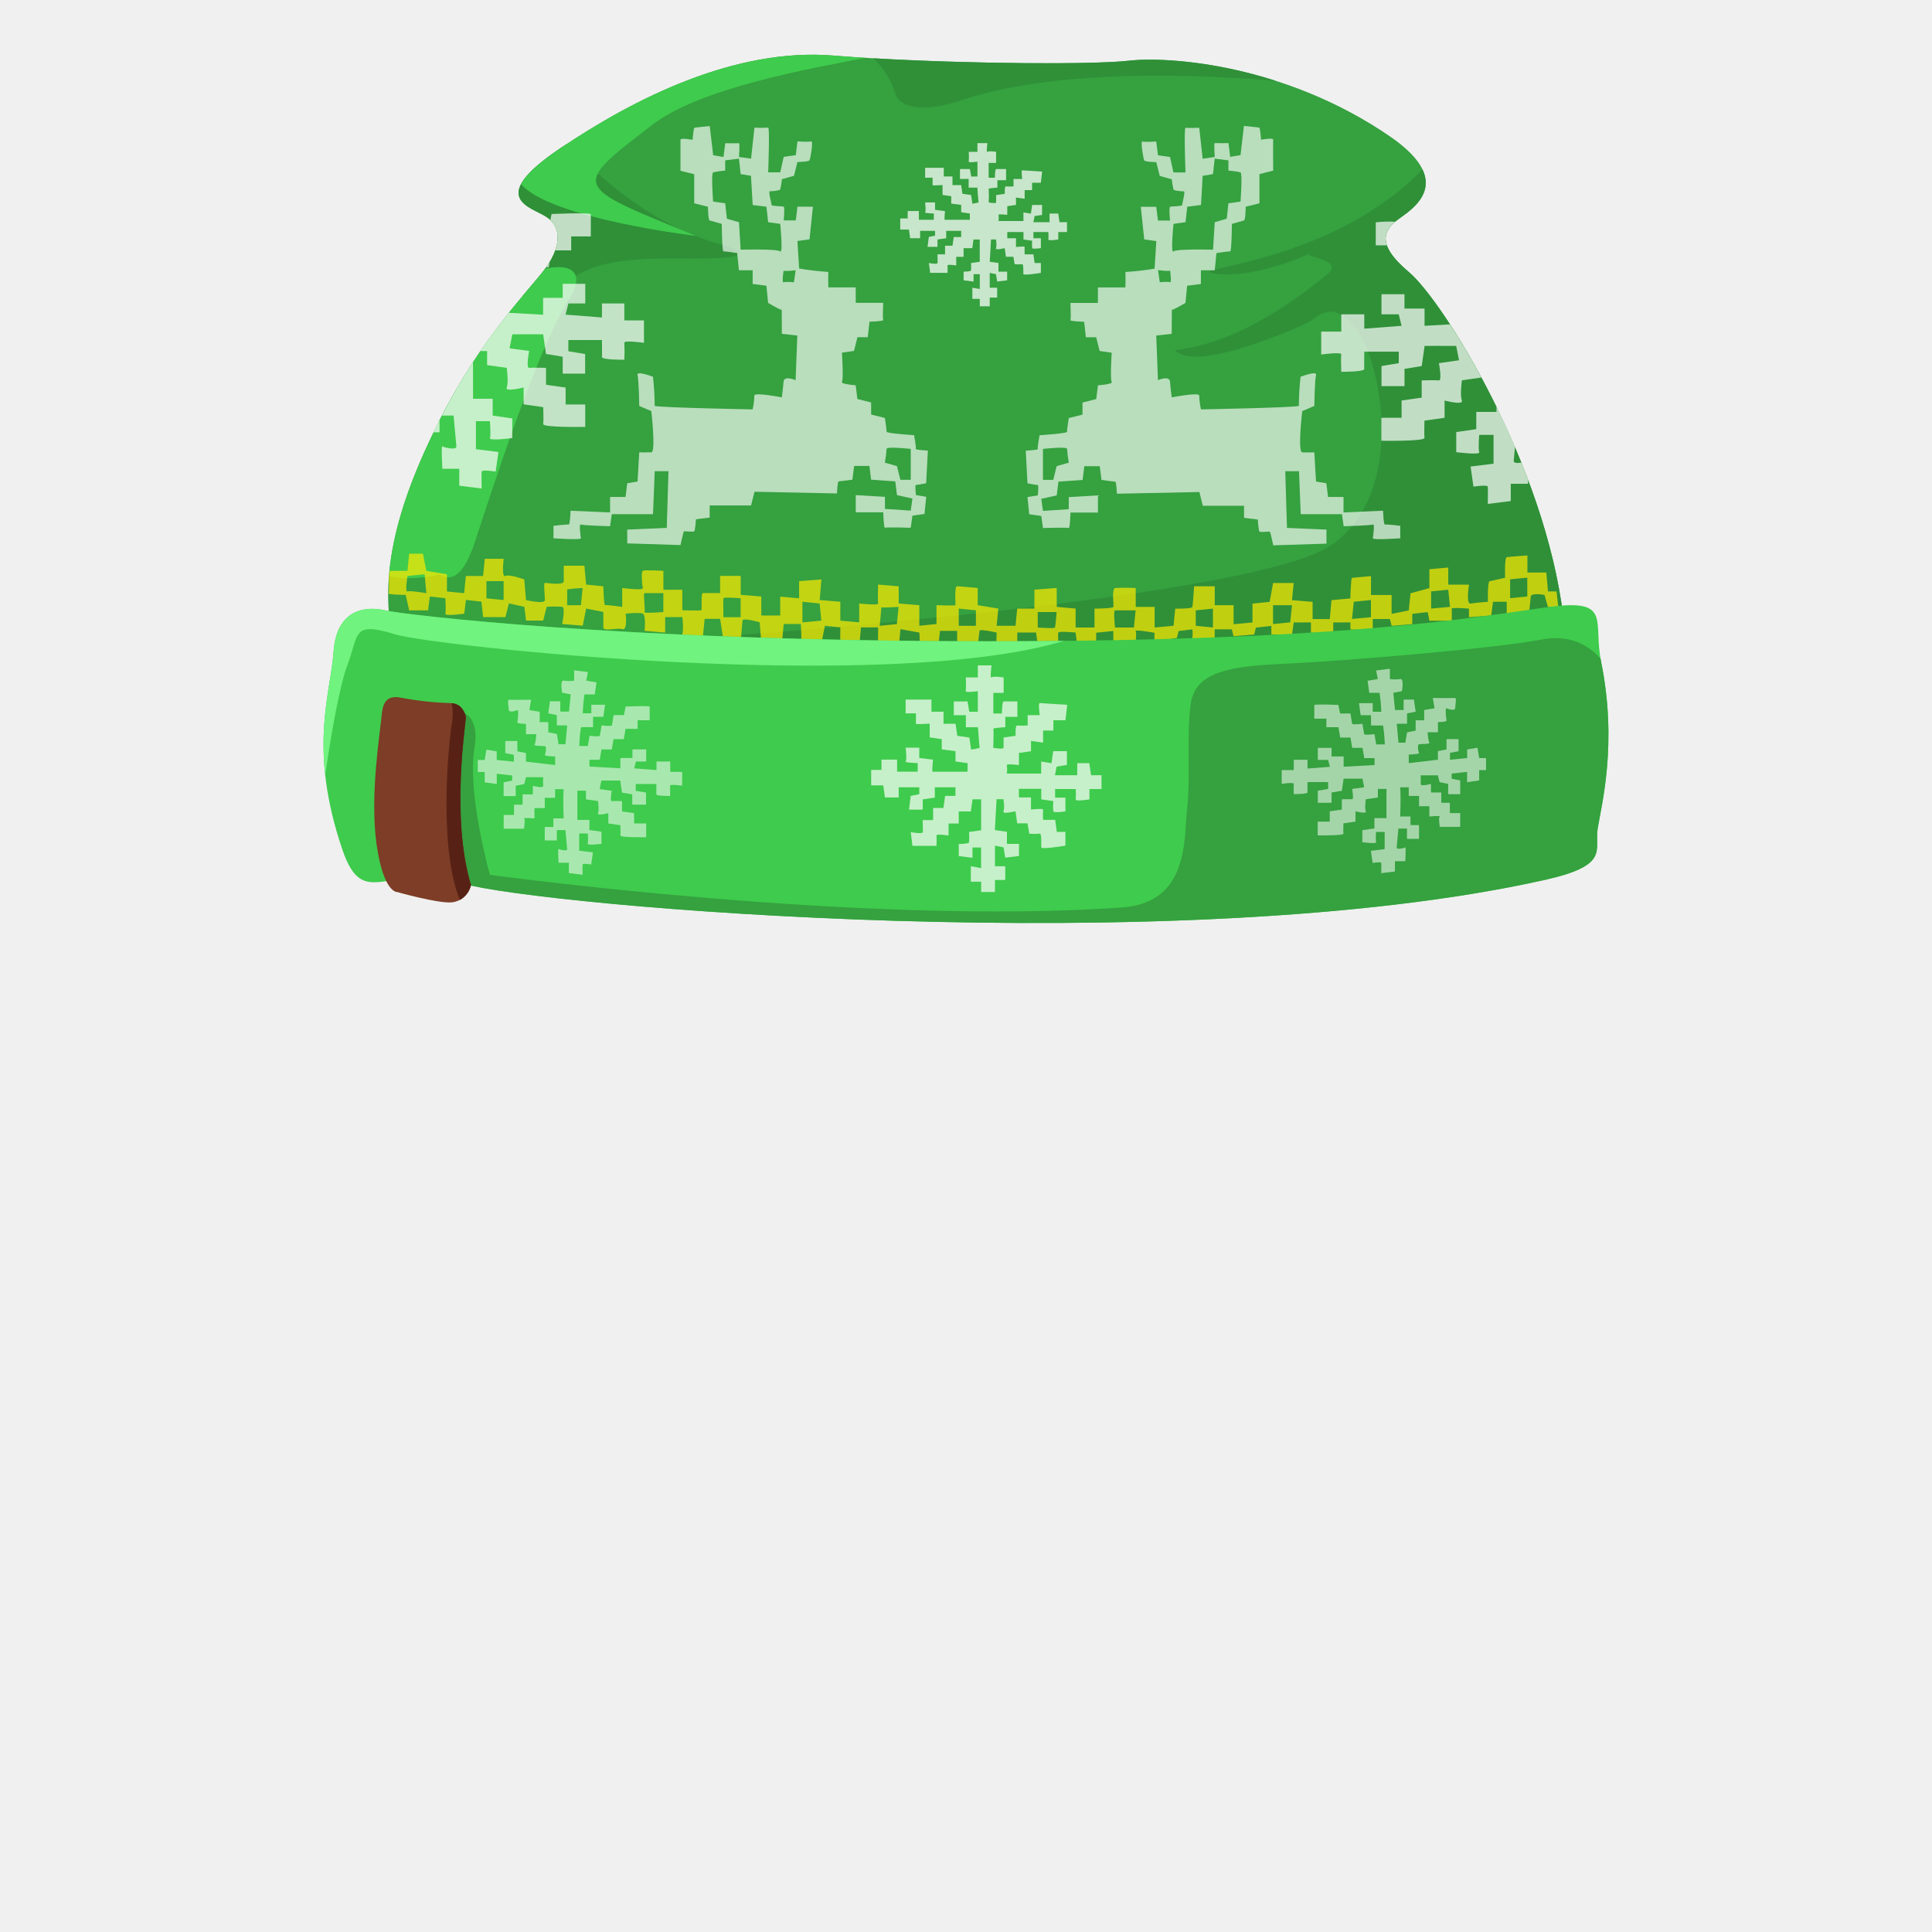
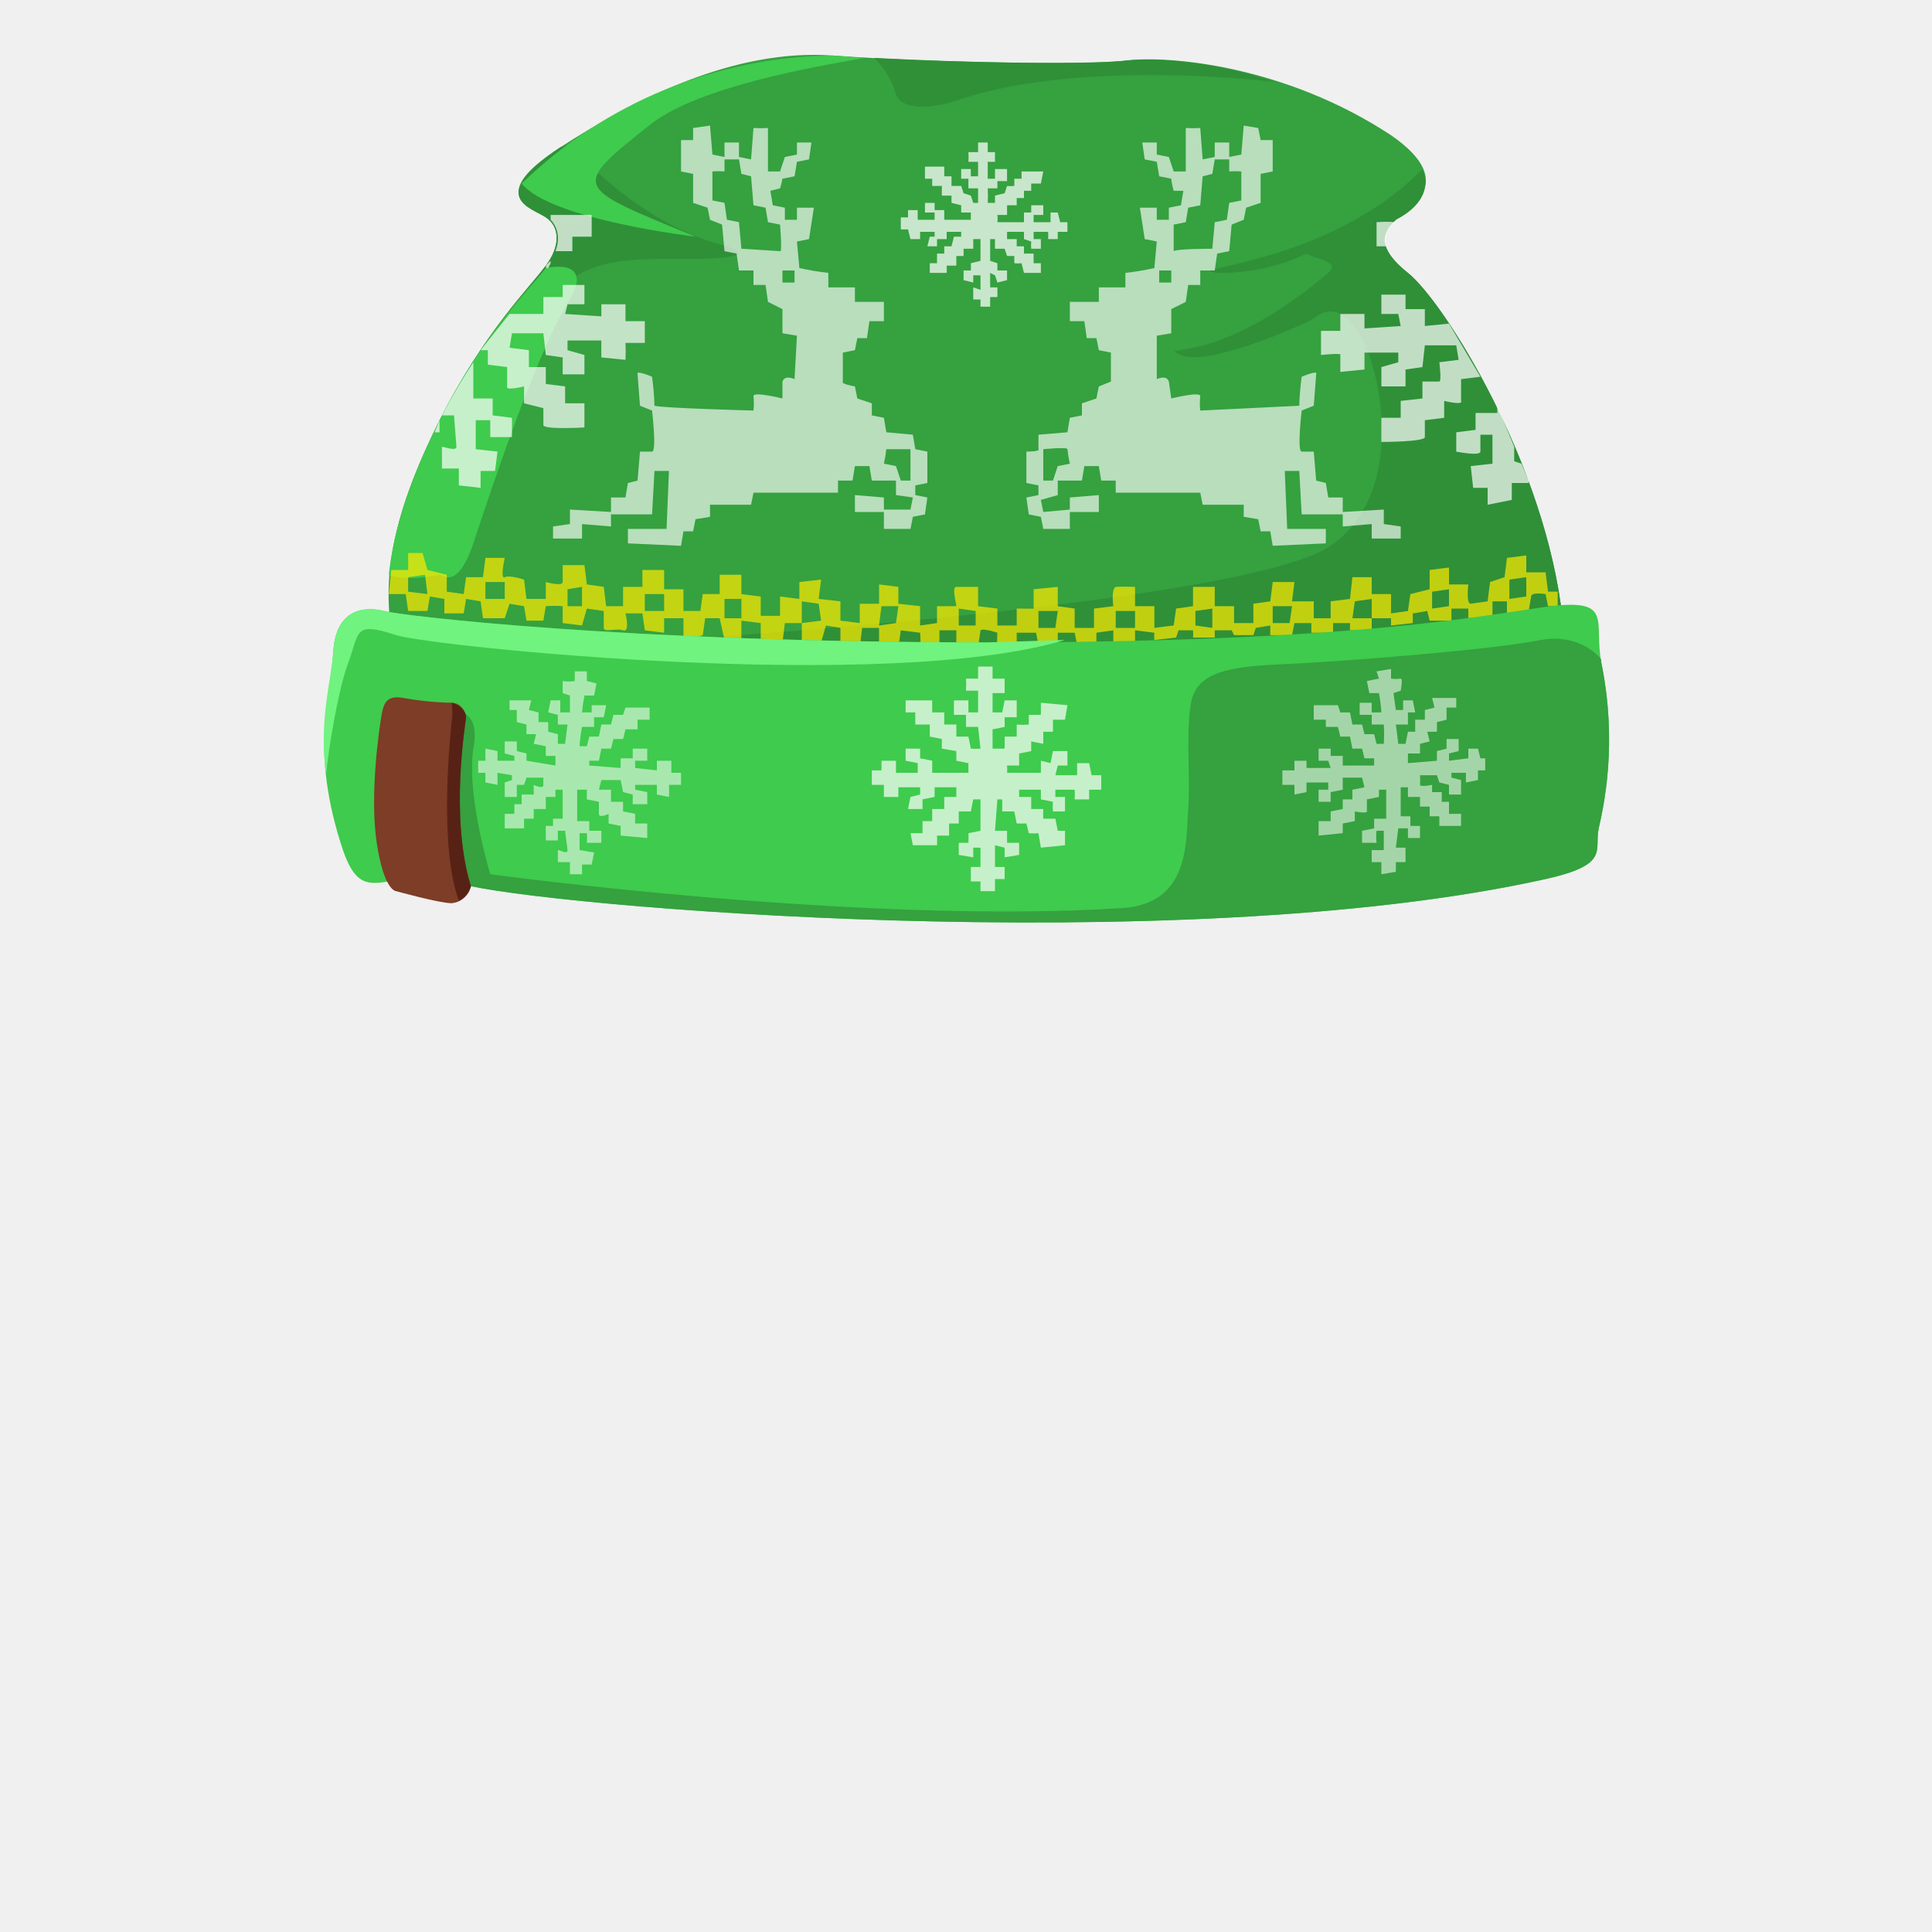
<svg xmlns="http://www.w3.org/2000/svg" id="Assets" viewBox="0 0 800 800">
  <defs>
-     <style>.cls-1{fill:#35a13f;}.cls-2{fill:#2f9038;}.cls-3{fill:#3fcb4d;}.cls-4{opacity:0.65;}.cls-5{fill:#fff;}.cls-6{opacity:0.7;}.cls-7{fill:#ffea00;}.cls-8{fill:#70f37f;}.cls-9{fill:#7d3d26;}.cls-10{fill:#572215;}.cls-11{opacity:0.55;}.cls-12{opacity:0.73;}</style>
+     <style>.cls-1{fill:#35a13f}.cls-3{fill:#3fcb4d}.cls-4{opacity:.65}.cls-5{fill:#fff}.cls-6{opacity:.7}.cls-11{opacity:.55}</style>
  </defs>
  <g id="b">
-     <g id="c">
-       <path class="cls-1" d="M647.35,255.57c-7.58-63.26-49.69-130.94-64-142.95s-9.55-17.66-5-21.33,26.19-14.94-2.85-34.85c-43.26-29.68-91.25-33.22-108.1-31.29S385.59,26.32,345.09,23,263,40.51,232,61.42s-12.12,24.18-5.69,28.45,5.86,12.18,0,20.62-26.52,28-44.57,64-25.78,65.93-18,95.3c29.8,112.69,491.2,49,483.62-14.23Z" />
-     </g>
-     <g id="d">
-       <path class="cls-2" d="M295.31,106.93c20.08-.68,5.69-5,5.69-5-32.42-8.26-54.35-30.59-66.41-42.26-.86.58-1.73,1.14-2.58,1.72-31,20.9-12.12,24.18-5.69,28.45s5.86,12.18,0,20.62c-1.92,2.79-5.48,6.8-10,12.21,4.28,1.9,10.49,1.93,17.84-5.1C248,104.39,275.23,107.62,295.31,106.93ZM370.7,38.66c2.09,6.53,12.81,7.78,27.38,2.84,41.74-14.13,106.94-10.06,130.32-8-26.78-8.6-50.22-9.6-61-8.37-14.7,1.67-66,1.32-105.78-1a32.7,32.7,0,0,1,9.06,14.51ZM647.35,255.57c-7.58-63.26-49.69-130.94-64-142.95s-9.55-17.66-5-21.33c3.39-2.73,16.12-9.6,10.69-21.09-38.89,40.07-101.95,40.91-85.37,43.14,13.73,1.83,33.07-5.66,37.81-8-.16-.19,0-.37.59-.56.88-.27.57,0-.59.56,1.07,1.19,14.73,2.75,8.42,8-47.34,39.26-72,28.44-60.45,33.42s48.91-11.39,52.62-13.51,9.9-9.93,19.92,3.55,20.56,67.32-10.67,88.9-235.29,37.08-290.88,40.54S249.14,282.48,247,285.45c-1.88,2.54,275.41,6.48,353.71,7.55,30.1-11.48,48.25-24.46,46.69-37.43Z" />
-     </g>
-     <g id="e">
-       <path class="cls-3" d="M270.42,51.46c19.58-15,64.88-23.07,88-27.5-4.65-.28-9.13-.61-13.34-.95C304.6,19.71,263,40.51,232,61.42c-9.51,6.43-14.33,11.18-16.24,14.81C227.72,90.5,288.2,97.69,288.2,97.69,237.35,76.74,235.67,78,270.42,51.46Zm-44.65,59.8c-6.5,8.83-26.49,28.32-44,63.24-11.72,23.35-19.08,44.17-20.68,63.95,7,2.2,20.68,0,20.68-.66,0-.8,7.63,8.36,14.68-12.8s25.43-79.27,39.12-101C243,112.27,235.78,109,225.77,111.26Z" />
-     </g>
+     <path id="c" d="M647 256c-7-64-49-131-64-143s-9-18-5-22 27-15-2-35c-44-29-92-33-109-31s-81 1-122-2-82 18-113 38-12 25-6 29 6 12 0 20-26 28-44 64-26 66-18 96c30 112 491 49 483-14Z" class="cls-1" />
+     <path id="d" d="M295 107c20-1 6-5 6-5-32-8-54-31-66-42l-3 1c-31 21-12 25-6 29s6 12 0 20l-10 13c5 2 11 2 18-5 14-14 41-10 61-11Zm76-68c2 6 13 7 27 2 42-14 107-10 130-7-26-9-50-10-61-9-14 2-66 1-105-1a33 33 0 0 1 9 15Zm276 217c-7-64-49-131-64-143s-9-18-5-22c4-2 16-9 11-21-39 40-102 41-85 43a83 83 0 0 0 37-8c2 2 15 3 9 8-47 40-72 29-61 34s49-12 53-14 10-10 20 4 21 67-11 89-235 37-291 40-11 16-13 19 275 7 354 8c30-11 48-24 46-37Z" style="fill:#2f9038" />
+     <path id="e" d="M270 51c20-15 65-23 88-27l-13-1a188 188 0 0 0-129 53c12 15 72 22 72 22-51-21-52-20-18-47Zm-44 60c-7 9-27 29-44 63-12 24-19 45-21 64 7 3 21 0 21 0 0-1 7 8 14-13s26-79 40-101c7-12 0-15-10-13Z" class="cls-3" />
  </g>
  <g id="f" class="cls-4">
-     <path class="cls-5" d="M379.23,200.81c.44.05,4.27-.71,4.27-.71l.71-13.51s-5.25-.28-5-.71-.71-5.69-.71-5.69-11.45-.73-11.38-1.42-.71-5.69-.71-5.69l-5.69-1.43v-5l-5.69-1.43-.71-5.69s-6.4-.46-5.69-1.42,0-12.09,0-12.09l5-.71,1.42-5.69h4.27l.71-6.4s6-.19,5.69-.71,0-7.11,0-7.11H354.34V119H343s-.13-4,0-6.4a112.86,112.86,0,0,1-12.09-1.42l-.71-11.38,5-.71,1.42-13.51h-6.4l-.71,5.69h-5s.53-5.44,0-5.69-5-.18-5-.71-1.48-5.75-.71-5.69,4-.25,4.27-.71a27,27,0,0,0,.71-4.27l5-1.42,1.42-5.69s4.62-.09,5-.71,1.66-8.14.71-7.83-5.69,0-5.69,0l-.71,5.69-5,.71-1.42,6.4h-5s.71-18.69,0-18.49a51,51,0,0,1-5.69,0L311,65.69,306,65s.43-5.74,0-5.69-5.69,0-5.69,0L299.58,65l-4.27-.71-1.42-12.09s-6.12.59-6.4.71-.72,5-.72,5-5-1-5,0,0,12.8,0,12.8l5.69,1.43V84.18l5.69,1.42s.05,5.53.71,5.69,5,1.42,5,1.42.11,11.47.71,11.38,5.69.71,5.69.71l.71,7.11h5.69v5.69l5.69.71.71,7.12s5.09,3,5.63,2.88c0-1.06,0-1.36.06,0,0,0,0,0-.06,0,0,2.63.06,9.92.06,9.92l6.4.71-.71,18.49s-4.77-2.16-5,.71-.71,6.4-.71,6.4-11.56-2.27-11.38-.71a28.38,28.38,0,0,1-.71,5.69s-37.36-.7-40.54-1.42a113.39,113.39,0,0,0-.71-12.09s-6.94-2.68-6.4-.71.71,12.8.71,12.8l5,2.13s1.94,17,0,17.07-5,0-5,0L264,199.39l-4.27.71-.71,5.69h-6.4v6.4l-16.36-.71s-.22,5.72-.71,5.69-6.86.43-6.4.71c.1.58,0,5,0,5s11.47.83,11.38,0-.89-6.1,0-5.69,12.09.71,12.09.71l.71-5h17.07l.71-17.78h5.69l-.71,23.47-16.36.71V225l22.05.71s1.2-5.57,1.42-5.69,3.88.35,4.27,0,.71-5,.71-5l5.69-.71v-5H311l1.42-5.69,34.14.71s.22-5,.71-5,5.69-.71,5.69-.71l.71-5.69H360l.71,5.69,10,.71.71,5.69,6.4,1.42-.71,5-10.67-.71v-5l-12.09-.71v7.11h11.38s.21,6.71.71,6.4,10.67,0,10.67,0l.71-5,5-.71.71-7.11-4.27-.71S378.79,200.77,379.23,200.81Zm-56.18-96.72c-1.29-1.11-16.36-.71-16.36-.71L306,92l-5-1.42-.71-6.4-5-.71s-.89-11.68,0-12.1a29.56,29.56,0,0,1,5-.71V66.4l5.69-.71.71,6.4,4.27.71.71,12.09,5.69.71.71,6.4,5,.71S324.33,105.2,323.05,104.09Zm5.69,12.8s-3.52-.37-4.27,0-.12-4.13,0-4.86c.26.46,5-.12,5-.12Zm48.36,81.79h-4.27L371.41,193l-5-1.42a51,51,0,0,0,.71-5.69c-.07-1.14,10,0,10,0v12.8Z" />
+     <path d="m379 201 5-1v-13l-5-1-1-6-11-1-1-6-5-1v-5l-6-2-1-5s-6-1-5-2v-12l5-1 1-5h4l1-7h6v-8h-12v-6h-11v-6a113 113 0 0 1-12-2l-1-11 5-1 2-13h-7v5h-5v-5l-5-1-1-6 4-1a27 27 0 0 0 1-4l5-1 1-6 5-1 1-7h-6v5l-5 1-2 6h-5V53a51 51 0 0 1-6 0l-1 13-5-1v-6h-6v6l-5-1-1-12-7 1v5h-5v13l5 1v12l6 2 1 5 5 2 1 11 5 1 1 7h6v6h5l1 7 6 3c0-1 0-1 0 0v10l6 1-1 18s-4-2-5 1v7s-12-3-12-1a28 28 0 0 1 0 6s-38-1-41-2a113 113 0 0 0-1-12s-7-3-6-1l1 13 5 2s2 17 0 17h-5l-1 12-4 1-1 6h-6v6l-17-1v6l-7 1v5h12v-6l12 1v-5h17l1-18h6l-1 24h-16v6l22 1 1-6h4l1-5 6-1v-5h17l1-5h35v-5h6l1-6h6l1 6h10v6l7 1-1 5h-11v-5l-12-1v7h12v7h11l1-5 5-1 1-7-5-1v-4Zm-56-97-16-1-1-11-5-1-1-7-5-1V71a30 30 0 0 1 5 0v-5h6l1 6 4 1 1 12 5 1 1 6 5 1s1 12 0 11Zm6 13h-5v-5h5Zm48 82h-4l-2-6-5-1a51 51 0 0 0 1-6h10v13Z" class="cls-5" />
  </g>
  <g id="g" class="cls-6">
-     <path class="cls-5" d="M578,107.48v.06h0Zm-.27-15.67a49.13,49.13,0,0,0-8.06.26v9.52h4.61c-1.59-4.57.81-7.55,3.45-9.78Zm27.62,74c-.89-2.08,0-8.33,0-8.33l8.07-1.16c-4.43-8.23-8.86-15.66-13-22l-10.54.59v-7.14h-8.32v-5.94h-9.52v8.33h7.15l1.18,4.75-15.45,1.19v-5.94h-9.52v7.14h-8.32v9.51s8.56-1.24,8.32,0,0,7.14,0,7.14,9.61.08,9.52-1.18,0-7.14,0-7.14H579.2v4.75l-7.15,1.19v8.32h9.52v-7.14l7.14-1.18,1.18-8.33s8.82-.06,13.09,0l1.18,5.94-8.33,1.19s1.37,7.3,0,7.14-7.14,0-7.14,0v7.14l-8.32,1.19V173H572v9.51s18,.3,17.84-1.19,0-7.14,0-7.14l8.33-1.18v-7.14s8,2.07,7.14,0ZM630,191.55c-1.62.27-3.32.28-3.2-.75.07-.77.29-3.16.53-5.69-2.46-5.78-5-11.37-7.66-16.72v2.18H611.3v7.14L603,178.9v8.33s10,1.31,9.51,0,0-7.15,0-7.15h5.94V192l-9.51,1.19,1.18,8.32s5.8-.91,5.94,0,0,7.15,0,7.15l9.52-1.19v-7.14h7.14s0-.61.09-1.51c-.92-2.45-1.87-4.86-2.83-7.26Z" />
+     <path d="M578 107v1Zm0-15a49 49 0 0 0-8 0v10h4c-1-5 1-8 4-10Zm27 74v-9l8-1-13-22-10 1v-7h-8v-6h-10v8h7l1 5-15 1v-6h-10v7h-8v10s9-1 8 0v7l10-1v-7h14v4l-7 2v8h10v-7l7-1 1-9h13l1 6-8 1s1 8 0 8h-7v7l-9 1v7h-8v10s18 0 18-2v-7l8-1v-7s8 2 7 0Zm25 26-3-1v-6l-7-17v3h-9v7l-8 1v8s10 2 10 0v-7h5v12l-9 1 1 9h6v7l10-2v-7h7v-1l-3-7Z" class="cls-5" />
  </g>
  <g id="h" class="cls-6">
-     <path class="cls-5" d="M227.6,108.49c-.4.67-.82,1.33-1.28,2a1.33,1.33,0,0,1-.12.16h1l.36-2.14Zm2.31-4.8h6.61V97.9h8.12V88.62c-2.6-.64-16.24,0-16.24,0l-.51,2.52c3.26,3.1,3.78,7.54,2,12.55ZM204,165.13h-8.12V149.87A250.1,250.1,0,0,0,183,172.08h4.82s1,11,1.16,12.76-5.21.39-5.8,0,0,9.28,0,9.28h7v7l9.27,1.16s-.15-6.06,0-7,5.79,0,5.79,0l1.16-8.12L197.07,186V174.39h5.8s.44,5.68,0,7,9.27,0,9.27,0v-8.12L204,172.08v-7ZM179.53,179H182v-5c-.08.16-.17.31-.26.47-.77,1.53-1.51,3-2.23,4.55Zm79-46.34v-7h-9.27v5.8l-15.07-1.18,1.16-4.63h7v-8.12H233v5.79h-8.11v7l-14.24-.8c-3.63,4.55-7.63,9.81-11.77,15.85h2.82v5.8l8.12,1.15s.86,6.09,0,8.12,7,0,7,0v7l8.12,1.15s.19,5.5,0,7,17.39,1.17,17.39,1.17v-9.28h-8.11v-7l-8.12-1.16v-7s-5.62-.17-7,0,0-7,0-7L211,144.23l1.15-5.8c4.17-.05,12.76,0,12.76,0l1.16,8.12,6.94,1.16v7h9.28v-8.12l-6.95-1.15v-4.64h13.91s.09,5.73,0,7,9.28,1.16,9.28,1.16a66.14,66.14,0,0,0,0-7c-.24-1.22,8.12,0,8.12,0v-9.28h-8.12Z" />
+     <path d="m228 108-2 2a1 1 0 0 1 0 1h1l1-2Zm2-4h7v-6h8v-9h-17v2c3 3 4 8 2 13Zm-26 61h-8v-15a250 250 0 0 0-13 22h5l1 13c0 2-5 0-6 0v9h7v7l9 1v-7h6l1-8-9-1v-12h6v7h9v-8l-8-1v-7Zm-24 14h2v-5l-2 5Zm79-46v-7h-10v5l-15-1 1-4h7v-8h-9v5h-8v7h-14l-12 15h3v6l8 1v8c-1 2 7 0 7 0v7l8 2v7c0 2 17 1 17 1v-10h-8v-7l-8-1v-7h-7v-7l-8-1 1-6h13l1 9 7 1v7h9v-8l-7-2v-4h14v7l10 1a66 66 0 0 0 0-7h8v-9h-8Z" class="cls-5" />
  </g>
  <g id="i" class="cls-4">
-     <path class="cls-5" d="M573.39,217.17c-.49,0-.71-5.69-.71-5.69l-16.36.71v-6.4h-6.4l-.71-5.69-4.27-.71-.71-12.09s-3,.1-5,0,0-17.07,0-17.07l5-2.13s.18-10.83.71-12.8-6.4.71-6.4.71a110.48,110.48,0,0,0-.71,12.09c-3.19.72-40.54,1.42-40.54,1.42a28.38,28.38,0,0,1-.71-5.69c.18-1.56-11.38.71-11.38.71s-.5-3.52-.71-6.4-5-.71-5-.71l-.71-18.49,6.4-.71s.06-7.29.06-9.92c0,0-.06,0-.06,0,0-1.32,0-1,.06,0,.55.11,5.63-2.88,5.63-2.88l.71-7.12,5.69-.71v-5.69H503l.71-7.11s5.1-.8,5.69-.71.71-11.38.71-11.38,4.33-1.26,5-1.42.71-5.69.71-5.69l5.69-1.42V72.09l5.69-1.43s-.07-11.82,0-12.8-5,0-5,0-.43-4.86-.71-5-6.4-.71-6.4-.71l-1.42,12.09-4.27.71-.71-5.69s-5.26.06-5.69,0S503,65,503,65l-5,.72-1.42-12.81a51,51,0,0,1-5.69,0c-.71-.2,0,18.49,0,18.49h-5L484.49,65l-5-.71-.71-5.69s-4.74.31-5.69,0,.35,7.2.71,7.83,5,.71,5,.71l1.42,5.69,5,1.42a27,27,0,0,0,.71,4.27c.31.46,3.5.77,4.27.71s-.73,5.15-.71,5.69-4.45.46-5,.71,0,5.69,0,5.69h-5l-.71-5.69h-6.4l1.42,13.51,5,.71-.71,11.38A112.86,112.86,0,0,1,466,112.62c.13,2.42,0,6.4,0,6.4H454.62v6.41H443.24s.29,6.59,0,7.11,5.69.71,5.69.71l.71,6.4h4.27l1.42,5.69,5,.71s-.71,11.13,0,12.09-5.69,1.42-5.69,1.42l-.71,5.69-5.69,1.43v5l-5.69,1.43s-.79,5-.71,5.69-11.38,1.42-11.38,1.42-1,5.26-.71,5.69-5,.71-5,.71l.71,13.51s3.82.76,4.27.71,0,4.27,0,4.27l-4.27.71.71,7.11,5,.71.71,5s10.16-.31,10.67,0,.71-6.4.71-6.4h11.38v-7.11l-12.09.71v5l-10.67.71-.71-5,6.4-1.42.71-5.69,10-.71.71-5.69h6.4l.71,5.69s5.2.73,5.69.71.71,5,.71,5l34.14-.71,1.42,5.69h17.07v5l5.69.71s.32,4.63.71,5,4-.11,4.27,0,1.42,5.69,1.42,5.69l22.05-.71V219.3l-16.36-.71-.71-23.47h5.69l.71,17.78h17.07l.71,5s11.2-.29,12.09-.71.09,4.86,0,5.69,11.38,0,11.38,0-.11-4.4,0-5c.46-.28-5.91-.74-6.4-.71ZM485.91,92.71l5-.71.71-6.4,5.69-.71L498,72.8l4.27-.71.71-6.4,5.69.71v4.26a29.56,29.56,0,0,1,5,.71c.89.42,0,12.1,0,12.1l-5,.71-.71,6.4L503,92l-.71,11.38s-15.07-.4-16.36.71,0-11.38,0-11.38ZM484.5,112c.11.74.68,5.2,0,4.86s-4.27,0-4.27,0l-.71-5S484.25,112.48,484.5,112Zm-46.95,81-1.42,5.69h-4.27v-12.8s10-1.14,10,0a48.67,48.67,0,0,0,.71,5.69l-5,1.42Z" />
+     <path d="M573 217v-6l-17 1v-6h-6l-1-6-4-1-1-12h-5c-2 0 0-17 0-17l5-2 1-13c1-2-6 1-6 1a110 110 0 0 0-1 12l-41 2a28 28 0 0 1 0-6c0-2-12 1-12 1l-1-7c-1-3-5-1-5-1v-18l6-1v-10c0-1 0-1 0 0l6-3 1-7h5v-6h6l1-7 5-1 1-11 5-2 1-5 6-2V72l5-1V58h-5l-1-5-6-1-1 12-5 1v-6h-6v6l-5 1-1-13a51 51 0 0 1-6 0v18h-5l-2-6-5-1v-5h-6l1 7 5 1 1 6 5 1a27 27 0 0 0 1 5h4l-1 6-5 1v5h-5v-5h-7l2 13 5 1-1 11a113 113 0 0 1-12 2v6h-11v6h-12v8h6l1 7h4l1 5 5 1v12l-5 2-1 5-6 2v5l-5 1-1 6-12 1v6c1 1-5 1-5 1v13l5 1v4l-5 1 1 7 5 1 1 5h11v-7h12v-7l-12 1v5l-11 1-1-5 7-2v-6h10l1-6h6l1 6h6v5h35l1 5h17v5l6 1 1 5h4l1 6 22-1v-6h-16l-1-24h6l1 18h17v5l12-1v6h12v-5l-7-1ZM486 93l5-1 1-6 5-1 1-12 4-1 1-6h6v5a30 30 0 0 1 5 0v12l-5 1-1 7-5 1-1 11s-15 0-16 1V93Zm-1 19v5h-5v-5h5Zm-47 81-2 6h-4v-13s10-1 10 0a49 49 0 0 0 1 6l-5 1Z" class="cls-5" />
  </g>
-   <g id="j" class="cls-6">
-     <path class="cls-7" d="M644.51,244.91H641l-.71-7.83h-7.82V230s-7.54.54-8.54.71-.71,8.54-.71,8.54-5.47,1.24-6.4,1.42-.71,8.53-.71,8.53-5,.32-7.11.72-.71-7.83-.71-7.83H599.7V235l-7.82.71v7.82l-7.82,2.14-.72,7.11-7.11,1.42v-7.82H567.7v-7.82s-7.29.69-7.83.71-.71,8.53-.71,8.53l-7.82.71-.71,7.83h-7.11v-7.12l-8.54-.71.71-7.11h-8.53l-1.42,7.82-7.11.72v7.82l-7.83.71V250.6H503v-7.83h-8.54s-.53,7.69-.71,8.54-7.11.71-7.11.71l-.71,7.11-7.82.71v-8.53h-7.83v-7.83a85.17,85.17,0,0,0-8.53,0c-1.5.29-.49,7.16-.71,7.83s-7.83.71-7.83.71v7.82h-7.82V252l-7.82-.71v-7.83l-9.25.72V252h-7.11l-.71,7.11h-7.82l.71-7.11-8.54-1.42v-7.12s-7.3-.65-8.53-.71-.58,7.53-.71,7.83-7.83,0-7.83,0v7.82l-7.11.71V250.6l-8.53-.71v-7.12l-8.54-.71s-.17,6.91,0,7.83-7.82,0-7.82,0v7.82l-7.82-.71v-7.83l-8.54-.71.71-8.53-9.24.71v7.11l-7.82-.71v7.82h-7.83V247l-8.53-.71v-7.82h-8.54v7.11s-6.13-.06-7.11,0-.21,6.86-.71,7.11-7.82,0-7.82,0V244.2h-7.83v-7.83s-7.76-.49-8.53,0-.31,5.94,0,7.11-8.53,0-8.53,0v7.83s-6.67-1-7.12-.71-.71-7.83-.71-7.83l-7.11-.71-.71-7.82h-8.54s-.07,4.47,0,6.4-7.18.67-7.82.71,0,5.25,0,7.11-7.82,0-7.82,0l-.71-8.53s-6.15-2.28-7.83-1.42-.71-7.12-.71-7.12h-7.82l-.71,7.12H192.9l-.71,7.11-7.12-.71v-7.12l-8.53-1.42-1.42-7.11h-5.69l-.71,7.11H161.6c-.91.37-.19,8.58-.71,9.25s7.11.71,7.11.71l1.43,6.4h7.82L178,247l6.4.71s.36,5.22,0,6.4,7.83,0,7.83,0l.71-5.69,6.4.71.71,6.4h9.24l1.43-5.68,6.4,1.42.71,5.69h7.11l1.42-5.69a47.33,47.33,0,0,1,6.4,0c1.5.28,0,7.11,0,7.11l8.54.71,1.42-7.11,7.11,1.42v6.4c0,1.87,5.48,0,7.83.71s1.42-6.4,1.42-6.4,5.73-.65,7.11,0,.71,7.11.71,7.11l8.54.72v-6.41h7.11s.6,4.69,0,7.12,8.53.71,8.53.71l.71-7.11h6.4l1.43,9.24h7.11s.58-7.21.71-8.53,7.11.71,7.11.71l.71,8.53h8.54l.71-7.82h7.11s.47,7.72,0,8.53,8.53-.71,8.53-.71l1.43-7.11,6.4.71s-.12,4.67,0,7.83,7.82,0,7.82,0l.71-7.83h7.11s-.08,6.52,0,7.83,8.54,0,8.54,0l.71-7.12,7.82,1.43a30.77,30.77,0,0,1,0,5.69c-.34,1.36,7.83,0,7.83,0l.71-6.41h7.11v6.41h8.53s.57-5.47.71-6.41,7.12.72,7.12.72a44.45,44.45,0,0,0,0,5.69c.23.84,8.53-.72,8.53-.72v-5H429l.72,5h8.53s-.27-4.37,0-5,7.11,0,7.11,0l.71,5,7.83-.71V262l7.11-.72v5l9.24-.71s.45-3.52,0-4.27,7.83.72,7.83.72a14.09,14.09,0,0,0,0,2.84c.17.92,9.24-.71,9.24-.71l.71-2.85,5.69-.71a12.26,12.26,0,0,1,0,3.56c-.32,1,9.25,0,9.25,0v-3.56h7.11l.71,2.85,8.54-.71.71-2.85,6.4-.71v3.56H535l.71-5h7.12V262h9.24v-4.27h7.11v2.84c0,.36,9.25,0,9.25,0v-4.26h7.11l.71,2.84,8.54-.71v-4.27l6.4-.71.71,3.56h9.24s.06-4.42,0-5,7.12,0,7.12,0v3.55l9.24-.71.71-5.69h5.69v5l9.25-.71s.58-4.61.71-6.4,5.69-.71,5.69-.71l1.42,5h4.27l-.71-6.4Zm-475.79,0c-1.1.46,0-6.4,0-6.4l7.11-.72.71,7.83S169.81,244.45,168.72,244.91Zm39.82,3.55-7.11-.71v-7.11h7.11Zm32,2.14h-5.69s.06-6,0-6.4,6.4-.72,6.4-.72Zm34.13,2.84s-8.28.64-7.82,0-.59-7.84,0-7.82h7.82Zm32,2.13h-7.11s-.14-7.17,0-7.82,7.11,0,7.11,0Zm25.6,2.14v-8.54l7.11.72.71,7.11Zm39.12.71-7.11.71.69-7.67c-.12,0-.13-.09,0-.15v.15c.82.25,7.11-.15,7.11-.15l-.71,7.11Zm32.71.71H397V252l7.11.71Zm32.72.71c-.22.54-7.11,0-7.11,0v-6.4h7.82S437.06,259.31,436.84,259.84Zm32.71,0h-7.82s-.8-7,0-7.11h8.53Zm32.72,0-7.11-.71v-6.4l7.11-.71Zm32-2.13-7.11.71V250.6H535Zm33.43-2.14-7.83.72.72-7.12,7.11-.71ZM592.59,252v-7.11l7.11-.71.71,7.11Zm39.83-5-7.12.71v-7.82l7.12-.71Z" />
-   </g>
+   <path id="j" d="M645 245h-4l-1-8h-8v-7l-8 1-1 8-6 2-1 8-7 1c-2 0-1-8-1-8h-8v-7l-8 1v8l-8 2-1 7-7 1v-8h-8v-7h-8l-1 9-8 1v7h-7v-7h-9l1-8h-9l-1 8-7 1v8h-8v-7h-8v-8h-9v8l-7 1-1 7-8 1v-9h-8v-8a85 85 0 0 0-8 0c-2 1-1 8-1 8l-8 1v8h-8v-8l-7-1v-8l-10 1v8h-7v7h-8v-7l-8-1v-8h-9c-2 0 0 7 0 8h-8v7l-7 1v-8l-9-1v-7l-8-1v8h-8v8l-8-1v-8l-9-1 1-8-9 1v7l-8-1v8h-8v-8l-8-1v-8h-9v8h-7l-1 7h-7v-9h-8v-8h-9v7h-8v8h-7l-1-8-7-1-1-8h-9v7c0 2-7 0-7 0v7h-8l-1-8s-6-2-8-1 0-8 0-8h-8l-1 8h-7l-1 7-7-1v-7l-8-2-2-7h-6v7h-7l-1 10h7l1 7h8l1-6 6 1v6h8l1-6 6 1 1 7h9l2-6 6 1 1 6h7l1-6a47 47 0 0 1 7 0v7l8 1 2-7 7 1v7c0 2 5 0 8 1s1-7 1-7h7l1 7 8 1v-6h8v7c0 3 8 0 8 0l1-7h6l2 9h7v-8l8 1v8h9l1-8h7v9l8-1 2-7 6 1v8c0 4 8 0 8 0l1-8h7v8c0 2 8 0 8 0l1-7 8 1a31 31 0 0 1 0 6h8v-7h7v7h9l1-7c1-1 7 1 7 1a44 44 0 0 0 0 6l8-1v-5h8l1 5h8v-5h7l1 5 8-1v-4l7-1v5h9v-5l8 1a14 14 0 0 0 0 3l9-1 1-3h6a12 12 0 0 1 0 3h9v-3h7l1 2h8l1-3 6-1v4h9l1-5h7v4h9v-4h7v3h9v-5h8v3l9-1v-4l6-1 1 4h9v-5h7v4l10-1v-6h6v5l9-1 1-6c0-2 6-1 6-1l1 5h4v-6Zm-476 0v-6l7-1 1 8-8-1Zm40 3h-8v-7h8Zm32 3h-6v-7l6-1Zm34 2h-8v-7h8Zm32 3h-7v-8h7Zm25 2v-9l7 1 1 7Zm39 0-7 1 1-8h7l-1 7Zm33 1h-7v-7l7 1Zm33 1h-7v-7h8l-1 7Zm33 0h-8v-7h8Zm32 0-7-1v-6l7-1Zm32-2h-7v-7h8Zm34-2h-8l1-7 7-1Zm25-4v-7l7-1v7Zm39-5-7 1v-8l7-1Z" class="cls-6" style="fill:#ffea00" />
  <g id="k">
-     <g id="l">
-       <path class="cls-3" d="M663,274.07c-3.47-17,4.65-26.18-21.34-22.76-28.88,3.79-81.31,14.22-232.56,14.22s-241.87-11-249.63-12.8-20.08-.77-21.34,17.07-10.55,40.05,3.56,81.79c8.89,26.3,18.6,5,49.78,14.22s296,32.48,448.06-1.42c27.37-6.11,20.62-12.26,22.05-21.34s8.35-34.91,1.42-69Z" />
-     </g>
-     <g id="m">
-       <path class="cls-1" d="M663,274.07c-.09-.42-.15-.82-.22-1.22-5.09-6-13.32-10.27-24.67-8-18.64,3.67-83.58,9-106,10S494.7,277.93,493,291.85s0,30.52-1.42,42.67,1.24,39.25-27,41.25c-107.67,7.6-261.72-13.52-261.72-13.52s-9.55-33.69-6.4-52.62c3.41-20.47-14.68-14.94-14.68-14.94s0,21.32-6.33,68.63a58,58,0,0,1,16,2.49c31.19,9.23,296,32.48,448.06-1.42,27.37-6.11,20.62-12.26,22.05-21.34s8.35-34.91,1.42-69Z" />
-     </g>
-     <g id="n">
-       <path class="cls-8" d="M409.1,265.53c-151.25,0-241.87-11-249.63-12.8s-20.08-.77-21.34,17.07c-.9,12.86-6,28-3.46,51.12,1.61-11.15,5.39-35.39,9.15-45.43,5-13.26,1.9-18.24,19.92-12.8,16.93,5.09,204,24.77,276.85,2.68q-15,.15-31.49.16Z" />
-     </g>
-     <g id="o">
-       <path class="cls-9" d="M192.9,296.82c-.27-1.45-1.69-5.66-6.4-5.69A126,126,0,0,1,166.58,289c-5.48-1.17-8,.67-8.53,7.11s-5,32.94-2.14,53.34,8.54,19.92,8.54,19.92,17.3,4.9,22.76,4.26a9.15,9.15,0,0,0,7.82-7.11c-8.59-28.8-1.87-68.24-2.13-69.7Z" />
-     </g>
-     <g id="p">
-       <path class="cls-10" d="M192.9,296.82c-.26-1.37-1.57-5.27-5.8-5.64a24.15,24.15,0,0,1,.11,7.78c-1.62,9.87-5.65,51.68,3.2,73.71a9.66,9.66,0,0,0,4.62-6.15c-8.59-28.8-1.87-68.24-2.13-69.7Z" />
-     </g>
+     <path id="l" d="M663 274c-3-17 5-26-21-23-29 4-82 15-233 15s-242-11-250-13-20-1-21 17-10 40 4 82c9 26 18 5 49 14s296 32 449-2c27-6 20-12 22-21s8-35 1-69Z" class="cls-3" />
+     <path id="m" d="M663 274v-1c-5-6-14-10-25-8-19 4-83 9-106 10s-37 3-39 17 0 30-1 43 1 39-27 41c-108 7-262-14-262-14s-10-33-7-52c4-21-14-15-14-15s0 21-7 68a58 58 0 0 1 16 3c32 9 296 32 449-2 27-6 20-12 22-21s8-35 1-69Z" class="cls-1" />
+     <path id="n" d="M409 266c-151 0-242-11-250-13s-20-1-21 17c-1 13-6 28-3 51 1-11 5-35 9-46 5-13 2-18 20-12 17 5 204 24 277 2l-32 1Z" style="fill:#70f37f" />
+     <path id="o" d="M193 297c0-2-2-6-6-6a126 126 0 0 1-20-2c-6-1-8 1-9 7s-5 33-2 53 8 20 8 20 18 5 23 5a9 9 0 0 0 8-7c-9-29-2-69-2-70Z" style="fill:#7d3d26" />
+     <path id="p" d="M193 297c0-2-2-5-6-6a24 24 0 0 1 0 8c-1 10-5 52 3 74a10 10 0 0 0 5-6c-9-29-2-69-2-70Z" style="fill:#572215" />
    <g id="q" class="cls-11">
-       <path class="cls-5" d="M217.08,343.05H217C217,343.27,217,343.32,217.08,343.05Zm60.45-23.47v-4.26h-5.69v3.55l-9.25-.71.72-2.84h4.26v-5h-5.69v3.55h-5v4.27l-12.8-.71V314.6h4.27l.71-4.26h4.27l.71-4.27h4.27l.71-4.27h5v-3.55h5v-5.69c-1.58-.39-9.95,0-9.95,0l-.71,3.55h-4.27l-.71,4.27c-.19.46-4.27,0-4.27,0l-.71,4.27c-.09.55-4.27,0-4.27,0l-.71,4.26h-3.55a58,58,0,0,1,.71-7.82h5v-4.27h4.26l.71-5h-5.69v3.55h-3.55a67.22,67.22,0,0,1,.71-7.82h4.27l.71-5-4.27-.71.71-3.56-5.69-.71v4.27a14.59,14.59,0,0,1-4.27,0c-1.73-.39-.71,5-.71,5l3.56.71-.71,7.11H232v-4.27h-4.26l-.72,5,3.56.71v4.27h4.27l-.71,7.82H231.3l-.71-4.26-3.56-.71V299h-3.55v-4.27l-4.27-.71.71-4.27s-8.62.08-9.24,0-.08,3.1,0,4.27,2.89.36,3.55,0,.18,4.28,0,5,3.56.71,3.56.71v4.27h4.27s-.14,3.57-.72,4.26,3.49.6,4.27.71.42,2.95,0,3.56,4.27.71,4.27.71v3.56l-12.09-1.42v-3.56l-3.56-.71v-4.27h-5v5l3.56.71v2.85l-7.11-.72v-3.55l-4.27-.71-.71,4.26h-2.85v5h2.85v4.27l5,.71v-4.27l6.4.72v2.13l-3.56.71v5.69h5v-4.27l3.56-.71.71-2.84h7.11a32.63,32.63,0,0,0,0,3.55c.12,1.25-4.27,0-4.27,0v3.56h-4.26v4.27h-3.56v4.26h-4.27v5.69H217c.08-.78.51-3.86.05-4.26s4.26,0,4.26,0v-4.27h4.27v-4.27h4.27v-3.56h3.55c-.37,4,0,12.1,0,12.1h-4.26v3.55h-3.56V348h5v-4.27h3.56s.59,6.73.71,7.83-3.19.23-3.56,0,0,5.69,0,5.69h4.27v4.26l5.69.71s-.09-3.71,0-4.26,3.55,0,3.55,0l.72-5-5.69-.71v-7.11h3.55a21.25,21.25,0,0,1,0,4.26c-.28.79,5.69,0,5.69,0v-5l-5-.71V339.5h-5V327.41h3.56V331l5,.71s.53,3.74,0,5,4.27,0,4.27,0v4.27l5,.71s.12,3.38,0,4.27,10.67.71,10.67.71v-5.69h-5v-4.27l-5-.71v-4.27s-3.46-.1-4.27,0,0-4.26,0-4.26l-5-.72.71-3.55c2.55,0,7.82,0,7.82,0l.72,5,4.26.71v4.27h5.69v-5l-4.26-.71v-2.85h8.53s.06,3.51,0,4.27,5.69.71,5.69.71a39.86,39.86,0,0,0,0-4.27c-.15-.74,5,0,5,0v-5.69Z" />
+       <path d="M217 343Zm61-23v-5h-6v4l-9-1v-3h5v-5h-6v4h-5v4l-13-1v-2h4l1-5h4l1-4h4l1-4h5v-4h5v-5h-10l-1 3h-4l-1 4h-4l-1 5h-4l-1 4h-3a58 58 0 0 1 1-8h5v-4h4l1-5h-6v3h-4a67 67 0 0 1 1-7h4l1-5-4-1v-4h-5v4a15 15 0 0 1-5 0v5l3 1v7h-4v-5h-4l-1 5 4 1v4h4l-1 8h-3v-4l-4-1v-4h-4v-4l-4-1 1-4h-9v4h3v5l4 1v4h4l-1 4 5 1v4h4v4l-12-2v-3l-4-1v-4h-5v5l4 1v2h-7v-4l-5-1v5h-3v5h3v4l5 1v-5l6 1v2l-3 1v6h5v-5h3l1-3h7a33 33 0 0 0 0 3c0 2-4 0-4 0v4h-5v4h-3v4h-4v6h8v-4h4v-4h5v-5h4v-3h3v12h-4v3h-3v6h5v-4h3l1 8c0 2-3 0-4 0v5h5v5h5v-4h4l1-5-6-1v-7h3a21 21 0 0 1 0 4h6v-5h-5v-4h-5v-13h4v4l5 1v5c0 2 4 0 4 0v4l5 1v4l11 1v-6h-5v-4l-5-1v-4h-5v-5h-5l1-4h8l1 5 4 1v4h6v-5l-5-1v-2h9v4l5 1a40 40 0 0 0 0-5h5v-5Z" class="cls-5" />
    </g>
    <g id="r" class="cls-11">
-       <path class="cls-5" d="M596.19,342.34h0C596.2,342.61,596.22,342.56,596.19,342.34Zm16.31-28.45-.71-4.26-4.27.71v3.55l-7.11.71v-2.84l3.56-.71v-5h-5v4.27l-3.56.71v3.55L583.34,316v-3.56s4.69-.1,4.27-.71-.78-3.44,0-3.56,4.85,0,4.27-.71-.71-4.26-.71-4.26h4.26V299s3.74,0,3.56-.71-.67-5.34,0-5,3.48,1.17,3.56,0,.62-4.34,0-4.27-9.25,0-9.25,0l.71,4.27-4.27.71v4.27h-3.55v4.26l-3.56.72-.71,4.26h-2.84l-.71-7.82h4.26V295.4l3.56-.71-.71-5h-4.27V294h-3.56l-.71-7.11,3.56-.71s1-5.37-.71-5a14.59,14.59,0,0,1-4.27,0v-4.27l-5.69.71.71,3.56-4.26.71.71,5h4.26a67.22,67.22,0,0,1,.71,7.82h-3.55v-3.56h-5.69l.71,5h4.27v4.27h5a61.91,61.91,0,0,1,.71,7.82h-3.56l-.71-4.26s-4.18.54-4.27,0l-.71-4.27s-4.07.46-4.27,0l-.71-4.27H554.9l-.72-3.55s-8.37-.39-9.95,0v5.69h5v3.55h5l.72,4.27h4.26l.71,4.27h4.27l.71,4.26h4.27v2.85l-12.8.71v-4.27h-5v-3.55h-5.69v5h4.27l.71,2.85-9.25.71V314.6h-5.69v4.27h-5v5.69s5.12-.74,5,0,0,4.27,0,4.27,5.75,0,5.69-.71,0-4.27,0-4.27h8.54v2.84l-4.27.72v5h5.69v-4.26l4.27-.71.71-5s5.27,0,7.82,0l.71,3.55-5,.71s.82,4.38,0,4.27-4.26,0-4.26,0v4.27l-5,.71v4.27h-5v5.69s10.79.17,10.67-.71,0-4.27,0-4.27l5-.71v-4.27s4.8,1.24,4.26,0,0-5,0-5l5-.71v-3.56h3.56v12.1h-5v4.26l-5,.71v5s6,.79,5.69,0a21.35,21.35,0,0,1,0-4.27h3.56v7.12l-5.69.71.71,5s3.47-.55,3.56,0,0,4.26,0,4.26l5.68-.71v-4.26h4.27s.37-5.93,0-5.69-3.67,1.09-3.55,0,.71-7.83.71-7.83h3.55v4.27h5v-5.69h-3.55v-3.56h-4.27s.37-8.1,0-12.09h3.55v3.56h4.27v4.27h4.27v4.26s4.84-.5,4.27,0,0,3.49,0,4.27h8.49v-5.69h-4.27v-4.27h-3.55v-4.26h-4.27v-3.56s-4.39,1.25-4.27,0a32.63,32.63,0,0,0,0-3.55h7.11l.72,2.84,3.55.71v4.27h5v-5.69l-3.56-.71v-2.14l6.4-.71v4.27l5-.71v-4.27h2.85v-5Z" />
+       <path d="M596 342c0 1 0 1 0 0Zm17-28-1-4h-4v4l-8 1v-3l4-1v-5h-5v4l-4 1v4l-12 1v-4h5v-4l4-1-1-4h4v-4l4-1v-5h4v-4h-10l1 4-4 1v4h-4v5h-3l-1 5h-3l-1-8h5v-5h3l-1-5h-4v4h-3l-1-7 3-1s1-5 0-5a15 15 0 0 1-4 0v-4l-6 1 1 3-5 1 1 5h4a67 67 0 0 1 1 8h-4v-4h-5v5h5v4h5a62 62 0 0 1 0 8h-3l-1-4h-4l-1-4h-4l-1-5h-4l-1-3h-10v6h5v3h5l1 4h4l1 5h4l1 4h4v3h-13v-4h-5v-3h-5v5h4l1 3h-10v-3h-5v4h-5v6h5v4l5-1v-4h9v3h-4v5h5v-4l5-1v-5h8l1 4-5 1v4h-4v4l-5 1v4h-5v6l10-1v-4l5-1v-4s5 1 5 0v-5l5-1v-3h3v12h-5v4l-5 1v5h6a21 21 0 0 1 0-5h3v8h-5v5h4v5l6-1v-4h4v-6h-4l1-8h4v4h5v-5h-4v-4h-4v-12h3v4h5v4h4v4h4v4h9v-5h-5v-5h-3v-4h-4v-3s-5 1-5 0a33 33 0 0 0 0-4h7l1 3 4 1v4h5v-6l-4-1v-2h6v4l5-1v-4h3v-5Z" class="cls-5" />
    </g>
    <g id="s" class="cls-6">
-       <path class="cls-5" d="M451.77,321l-.71-5h-5v5h-9.24l.71-3.56,4.27-.71v-5.69h-5.69l-.71,5-4.27-.71v5H416.92a15.35,15.35,0,0,0,0-3.55c-.26-.61,5,0,5,0v-5l5-.71v-4.27l5,.71v-5h4.27v-4.26h5l.72-6.4s-10.64-.7-11.38-.72,0,5,0,5h-5v4.27a24.53,24.53,0,0,1-4.27,0c-1-.24-.71,4.27-.71,4.27l-5,.71s.06,3.53,0,4.27-4.27,0-4.27,0,.32-7.44,0-7.83,5-.71,5-.71v-4.27h5v-6.4s-5,.05-5.69,0-.71,5-.71,5h-3.56v-8.53h4.27v-6.4s-4.22-.67-5,0,0-5,0-5h-5.69v5h-5a41.16,41.16,0,0,1,0,5.69c-.27.74,5,0,5,0v8.53h-3.55l-.71-4.27h-5.69v5.69h5v5h5s.6,8.43.71,8.54a35.94,35.94,0,0,1-3.55.71l-.71-5-5-.71-.71-5h-5v-5h-5v-5H375v5.69h4.27v4.27c-.68.41,5.69,0,5.69,0v5.69l5,.71v4.27l5.69.71v4.27l5,.71v3.55H386.34c-.63,1,0-5,0-5l-5.69-.71v-4.26H375s.61,5.15,0,5.69,5,.71,5,.71v3.55h-8.53v-5H365v4.27h-4.27v6.4h5l.71,5h5.69V326h8.53v2.85l-3.55.71-.71,5.69h5.69V331l5-.71V326h8.54v3.56h-4.27l-.71,5h-4.27v5s-4.1.07-4.26,0,.1,4.06,0,5-5,0-5,0l.71,5.69h9.95a34.8,34.8,0,0,0,0-4.26c-.16-.86,5,0,5,0v-5H397v-5h5l.71-5h3.56v12.8l-5,.71a33.27,33.27,0,0,1,0,4.27c-.18.71-4.27.71-4.27.71v5l5.69.71v-4.26h3.56v8.53L402,358.7v6.4h4.27v4.27H412v-5h4.26V358.7H412v-8.54l3.55.72.71,4.26,5.69-.71v-5h-5v-5l-5-.71.71-12.8h2.84s.62,3.6,0,5,5,0,5,0l.71,5h4.27l.71,4.27a21.12,21.12,0,0,0,4.27,0c1-.29.62,4.75.71,5.69s10-.72,10-.72v-5.69h-3.55l-.71-5h-5a40.2,40.2,0,0,1,0-4.27c.15-.53-5,0-5,0v-5h-5v-3.56h9.25V331l5,.71a20.69,20.69,0,0,0,0,4.27c.28.71,5,0,5,0v-5.69h-4.26v-3.56h8.53a24.65,24.65,0,0,1,0,4.27c-.24,1,5.69,0,5.69,0v-4.27h5V321Z" />
+       <path d="m452 321-1-5h-5v5h-9l1-4h4v-6h-6l-1 5-4-1v5h-14a15 15 0 0 0 0-3h5v-5l5-1v-4l5 1v-5h4v-5h5l1-6-11-1v5h-5v4a25 25 0 0 1-5 0v5h-5v5h-5v-8l5-1v-4h5v-7h-5l-1 5h-4v-8h5v-6h-5v-5h-6v5h-5a41 41 0 0 1 0 5h5v9h-4v-5h-6v6h5v5h5l1 9a36 36 0 0 1-4 0l-1-5h-5v-5h-5v-5h-5v-5h-11v5h4v5h6v5l5 1v4l6 1v4l5 1v4h-15v-5l-5-1v-4h-6v5l5 1v4h-9v-5h-6v4h-4v6h5v5h6v-4h9v3l-4 1-1 5h6v-4l5-1v-4h9v4h-5v5h-5v5h-4v5h-5l1 5h10a35 35 0 0 0 0-4h5v-5h4v-5h5l1-5h3v13l-5 1a33 33 0 0 1 0 4h-4v5l6 1v-4h3v8h-4v6h4v4h6v-5h4v-5h-4v-9l4 1v4l6-1v-5h-5v-5h-5l1-13h2v5h5l1 5h4l1 4a21 21 0 0 0 4 0l1 6 10-1v-6h-3l-1-5h-5a40 40 0 0 1 0-4h-5v-5h-5v-3h9v4l5 1a21 21 0 0 0 0 4h5v-6h-4v-3h8a25 25 0 0 1 0 4h6v-4h5v-6Z" class="cls-5" />
    </g>
-     <g id="t" class="cls-12">
-       <path class="cls-5" d="M438.72,92l-.52-3.58h-3.6V92h-6.7l.52-2.56L431.5,89V84.87h-4.12l-.51,3.59-3.09-.52v3.59H413.49a11.42,11.42,0,0,0,0-2.57c-.2-.44,3.6,0,3.6,0V85.38l3.6-.52V81.79l3.6.52V78.72h3.08V75.66H431l.52-4.61s-7.71-.51-8.24-.52,0,3.59,0,3.59h-3.6v3.06a18,18,0,0,1-3.08,0c-.76-.16-.52,3.07-.52,3.07l-3.6.52s0,2.53,0,3.07-3.08,0-3.08,0a48,48,0,0,0,0-5.63c-.22-.29,3.6-.52,3.6-.52V74.62h3.6V70s-3.62,0-4.12,0-.52,3.59-.52,3.59h-2.58V67.46h3.08v-4.6s-3.05-.48-3.6,0,0-3.59,0-3.59h-4.12v3.59h-3.6a27.52,27.52,0,0,1,0,4.08c-.19.54,3.6,0,3.6,0v6.14h-2.57L401.62,70H397.5V74.1h3.6v3.59h3.6s.43,6.07.52,6.13-2.58.52-2.58.52l-.52-3.59-3.6-.51L398,76.65h-3.6V73.06h-3.6V69.48h-7.72v4.09h3.08v3.06c-.48.3,4.12,0,4.12,0v4.09l3.6.52v3.07l4.12.52V87.9l3.6.51V91H391.31c-.46.69,0-3.59,0-3.59l-4.12-.52V83.81h-4.12s.44,3.7,0,4.09,3.6.51,3.6.51V91h-6.18V87.39h-4.64v3.07h-3.08v4.61h3.6l.52,3.58H381V95.59h6.18v2l-2.58.52-.52,4.09h4.12V99.17l3.6-.52V95.59H398v2.56h-3.08l-.52,3.58h-3.08v3.59s-3,0-3.09,0,.08,2.92,0,3.59-3.6,0-3.6,0l.52,4.08h7.2a25.43,25.43,0,0,0,0-3.06c-.12-.62,3.6,0,3.6,0v-3.59H399v-3.58h3.6l.51-3.59h2.58v9.22l-3.6.52a25.64,25.64,0,0,1,0,3.06c-.12.51-3.08.52-3.08.52v3.59l4.12.51v-3.06h2.58v6.13l-3.08-.52v4.61h3.08v3.07h4.12v-3.59h3.08v-4.09h-3.08V113l2.57.52.52,3.06,4.12-.51v-3.59h-3.6v-3.58l-3.6-.52.52-9.22h2.06s.44,2.59,0,3.59,3.6,0,3.6,0l.52,3.58h3.08l.52,3.07a14.66,14.66,0,0,0,3.08,0c.71-.21.46,3.42.52,4.09S431,113,431,113v-4.09h-2.58l-.52-3.59h-3.6s-.1-2.69,0-3.06-3.6,0-3.6,0V98.65h-3.6V96.09h6.7v3.07l3.6.51a14.78,14.78,0,0,0,0,3.07c.21.51,3.6,0,3.6,0V98.65h-3.08V96.09h6.18a19.09,19.09,0,0,1,0,3.07c-.17.69,4.12,0,4.12,0V96.09h3.6V92H438.7Z" />
-     </g>
+     <path id="t" d="m439 92-1-4h-3v4h-7v-3h4v-4h-5v3h-3v4h-11a11 11 0 0 0 0-3h4v-4h4v-3h3v-3h3v-3h4l1-5h-9v3h-3v3a18 18 0 0 1-3 0l-1 3-4 1v3h-3a48 48 0 0 0 0-6h4v-3h4v-5h-5v4h-3v-7h3v-4h-3v-4h-4v4h-4a28 28 0 0 1 0 4h4v6h-3v-3h-4v4h3v4h4v6h-2l-1-3-3-1-1-3h-4v-4h-3v-4h-8v5h3v3h4v4h4v3l4 1v3h4v3h-11v-4h-4v-3h-4v4h4v3h-7v-4h-4v3h-3v5h3l1 4h4v-3h6v2h-2l-1 4h4v-3h4v-3h6v2h-3l-1 4h-3v3h-3v4h-3v4h7a25 25 0 0 0 0-3h4v-4h3v-3h4v-4h3v9l-4 1a26 26 0 0 1 0 3h-3v4l4 1v-3h3v6l-3-1v5h3v3h4v-4h3v-4h-3v-6l2 1 1 3 4-1v-4h-4v-3l-3-1v-9h2v4h4l1 3h3v3a15 15 0 0 0 3 0l1 4h7v-4h-3v-4h-4v-3h-3v-3h-4v-3h7v3l3 1a15 15 0 0 0 0 3h4v-4h-3v-3h6a19 19 0 0 1 0 3h4v-3h4v-4h-3Z" class="cls-5" style="opacity:.73" />
  </g>
</svg>
